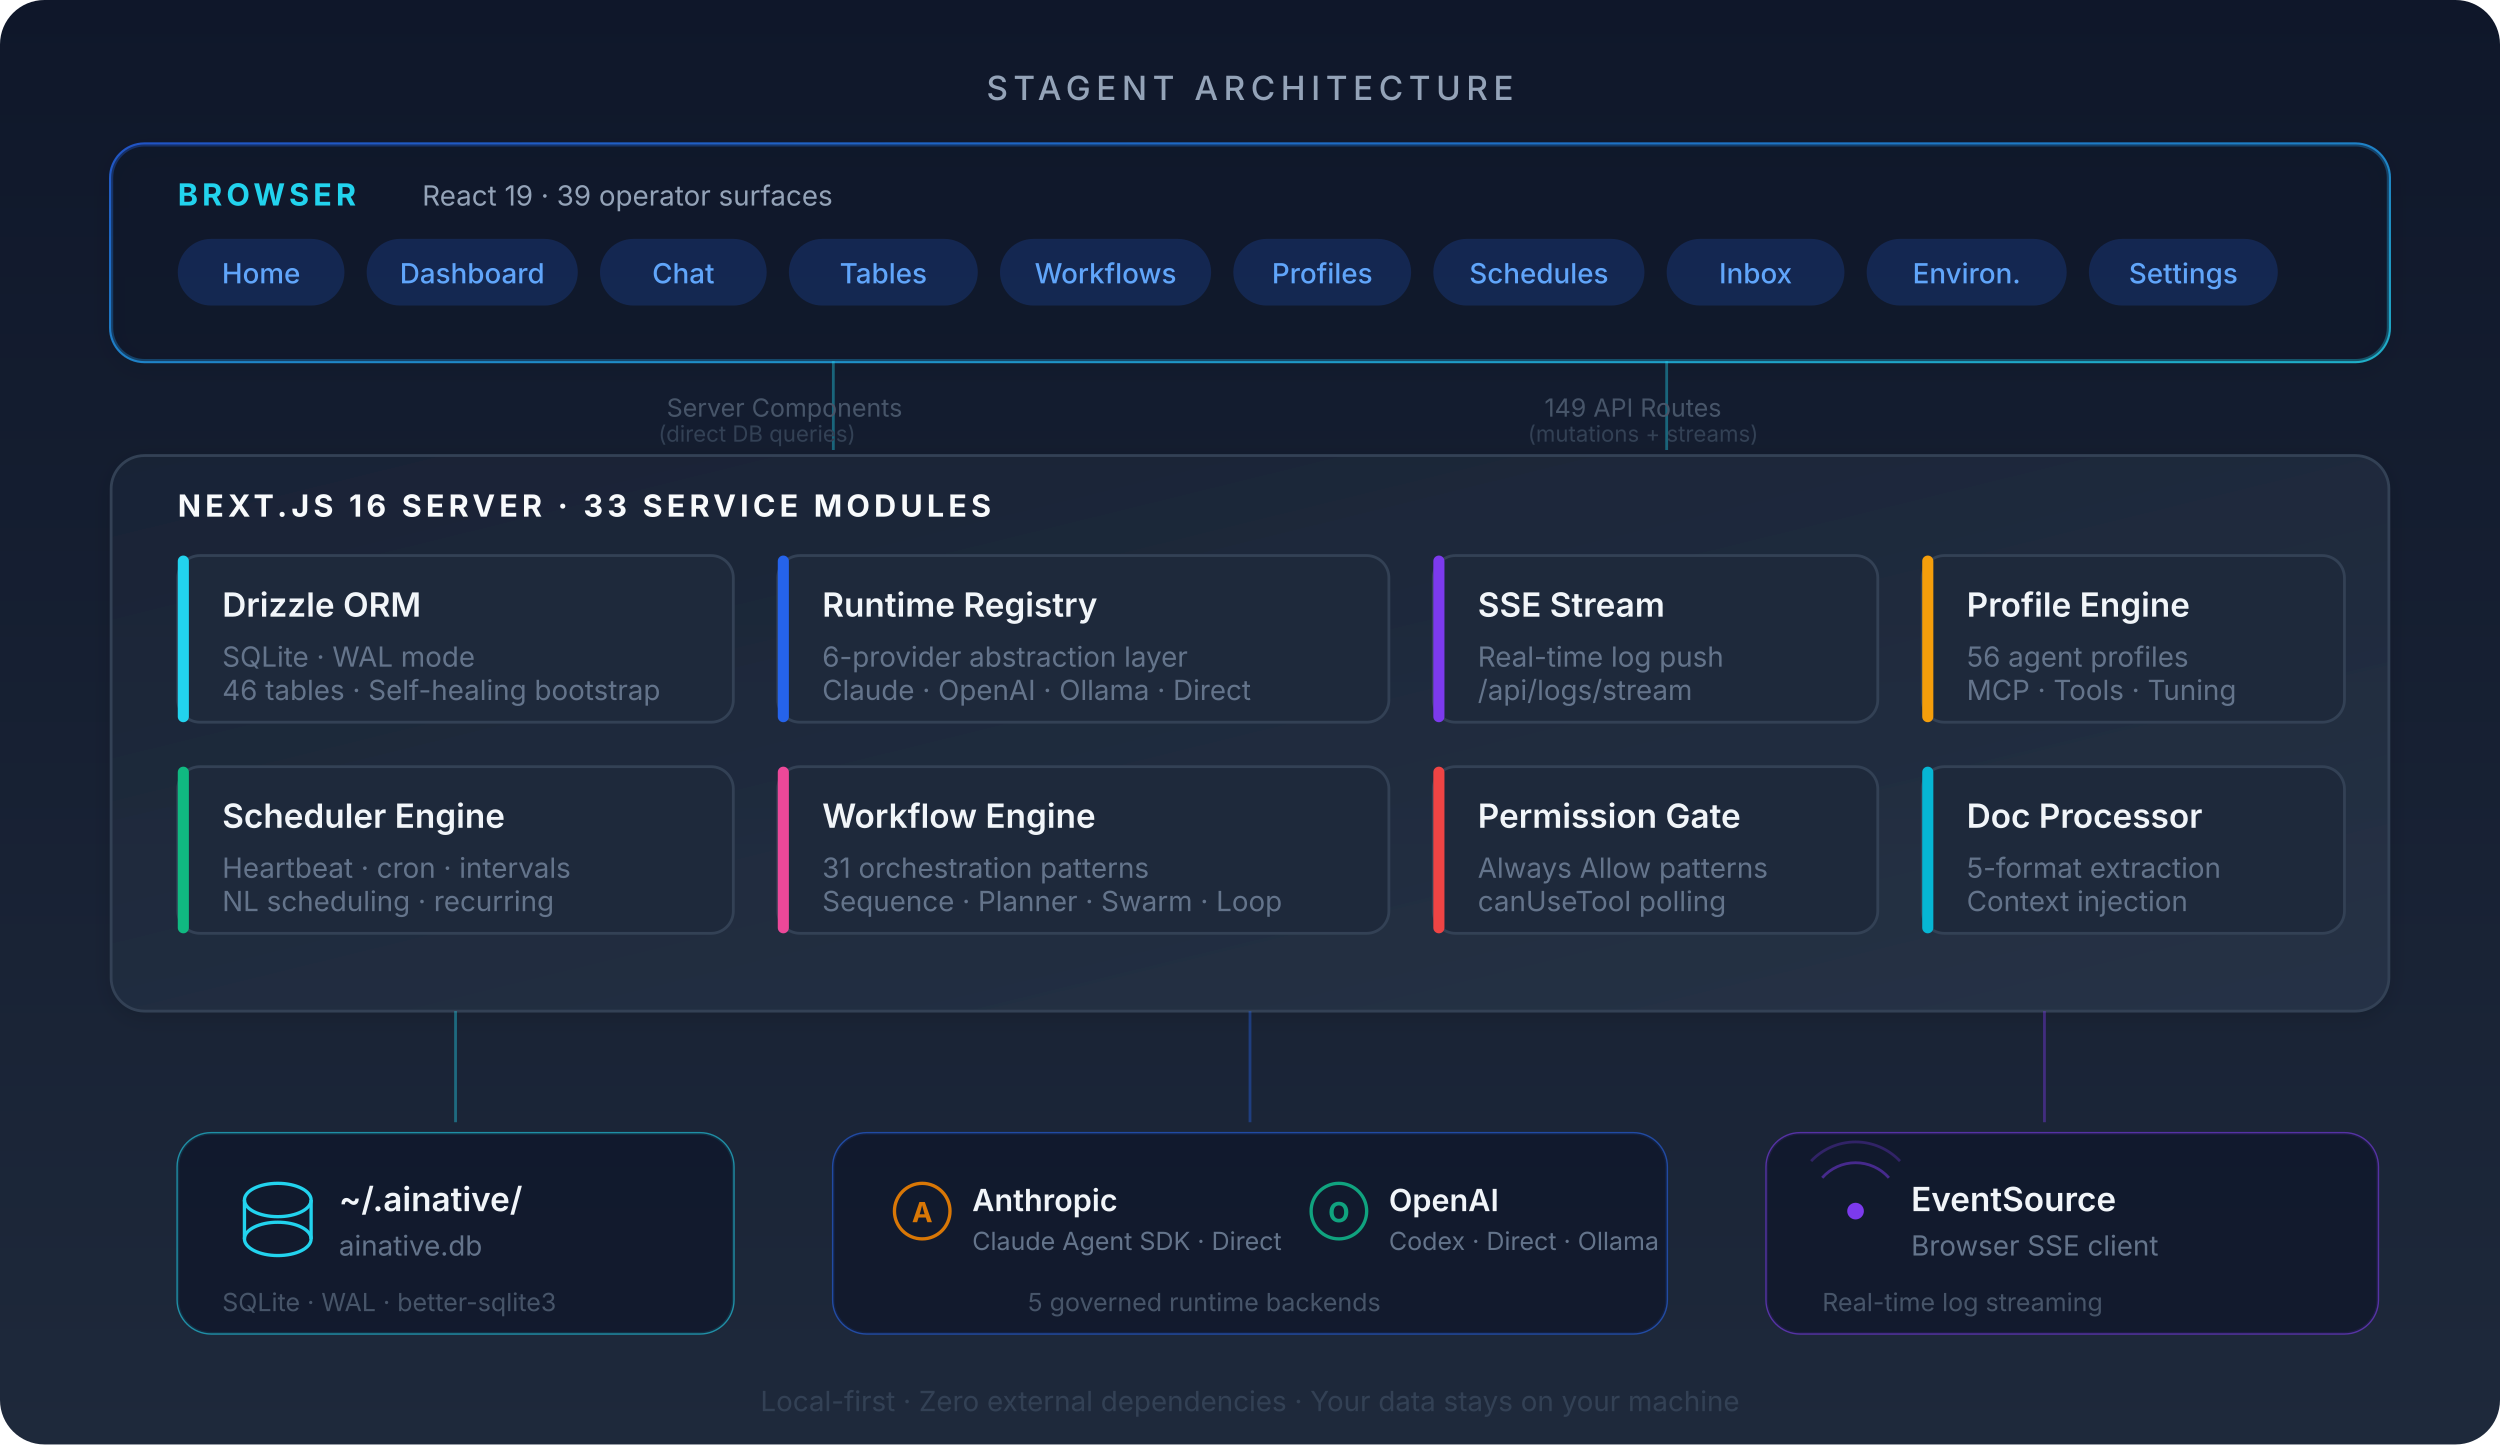
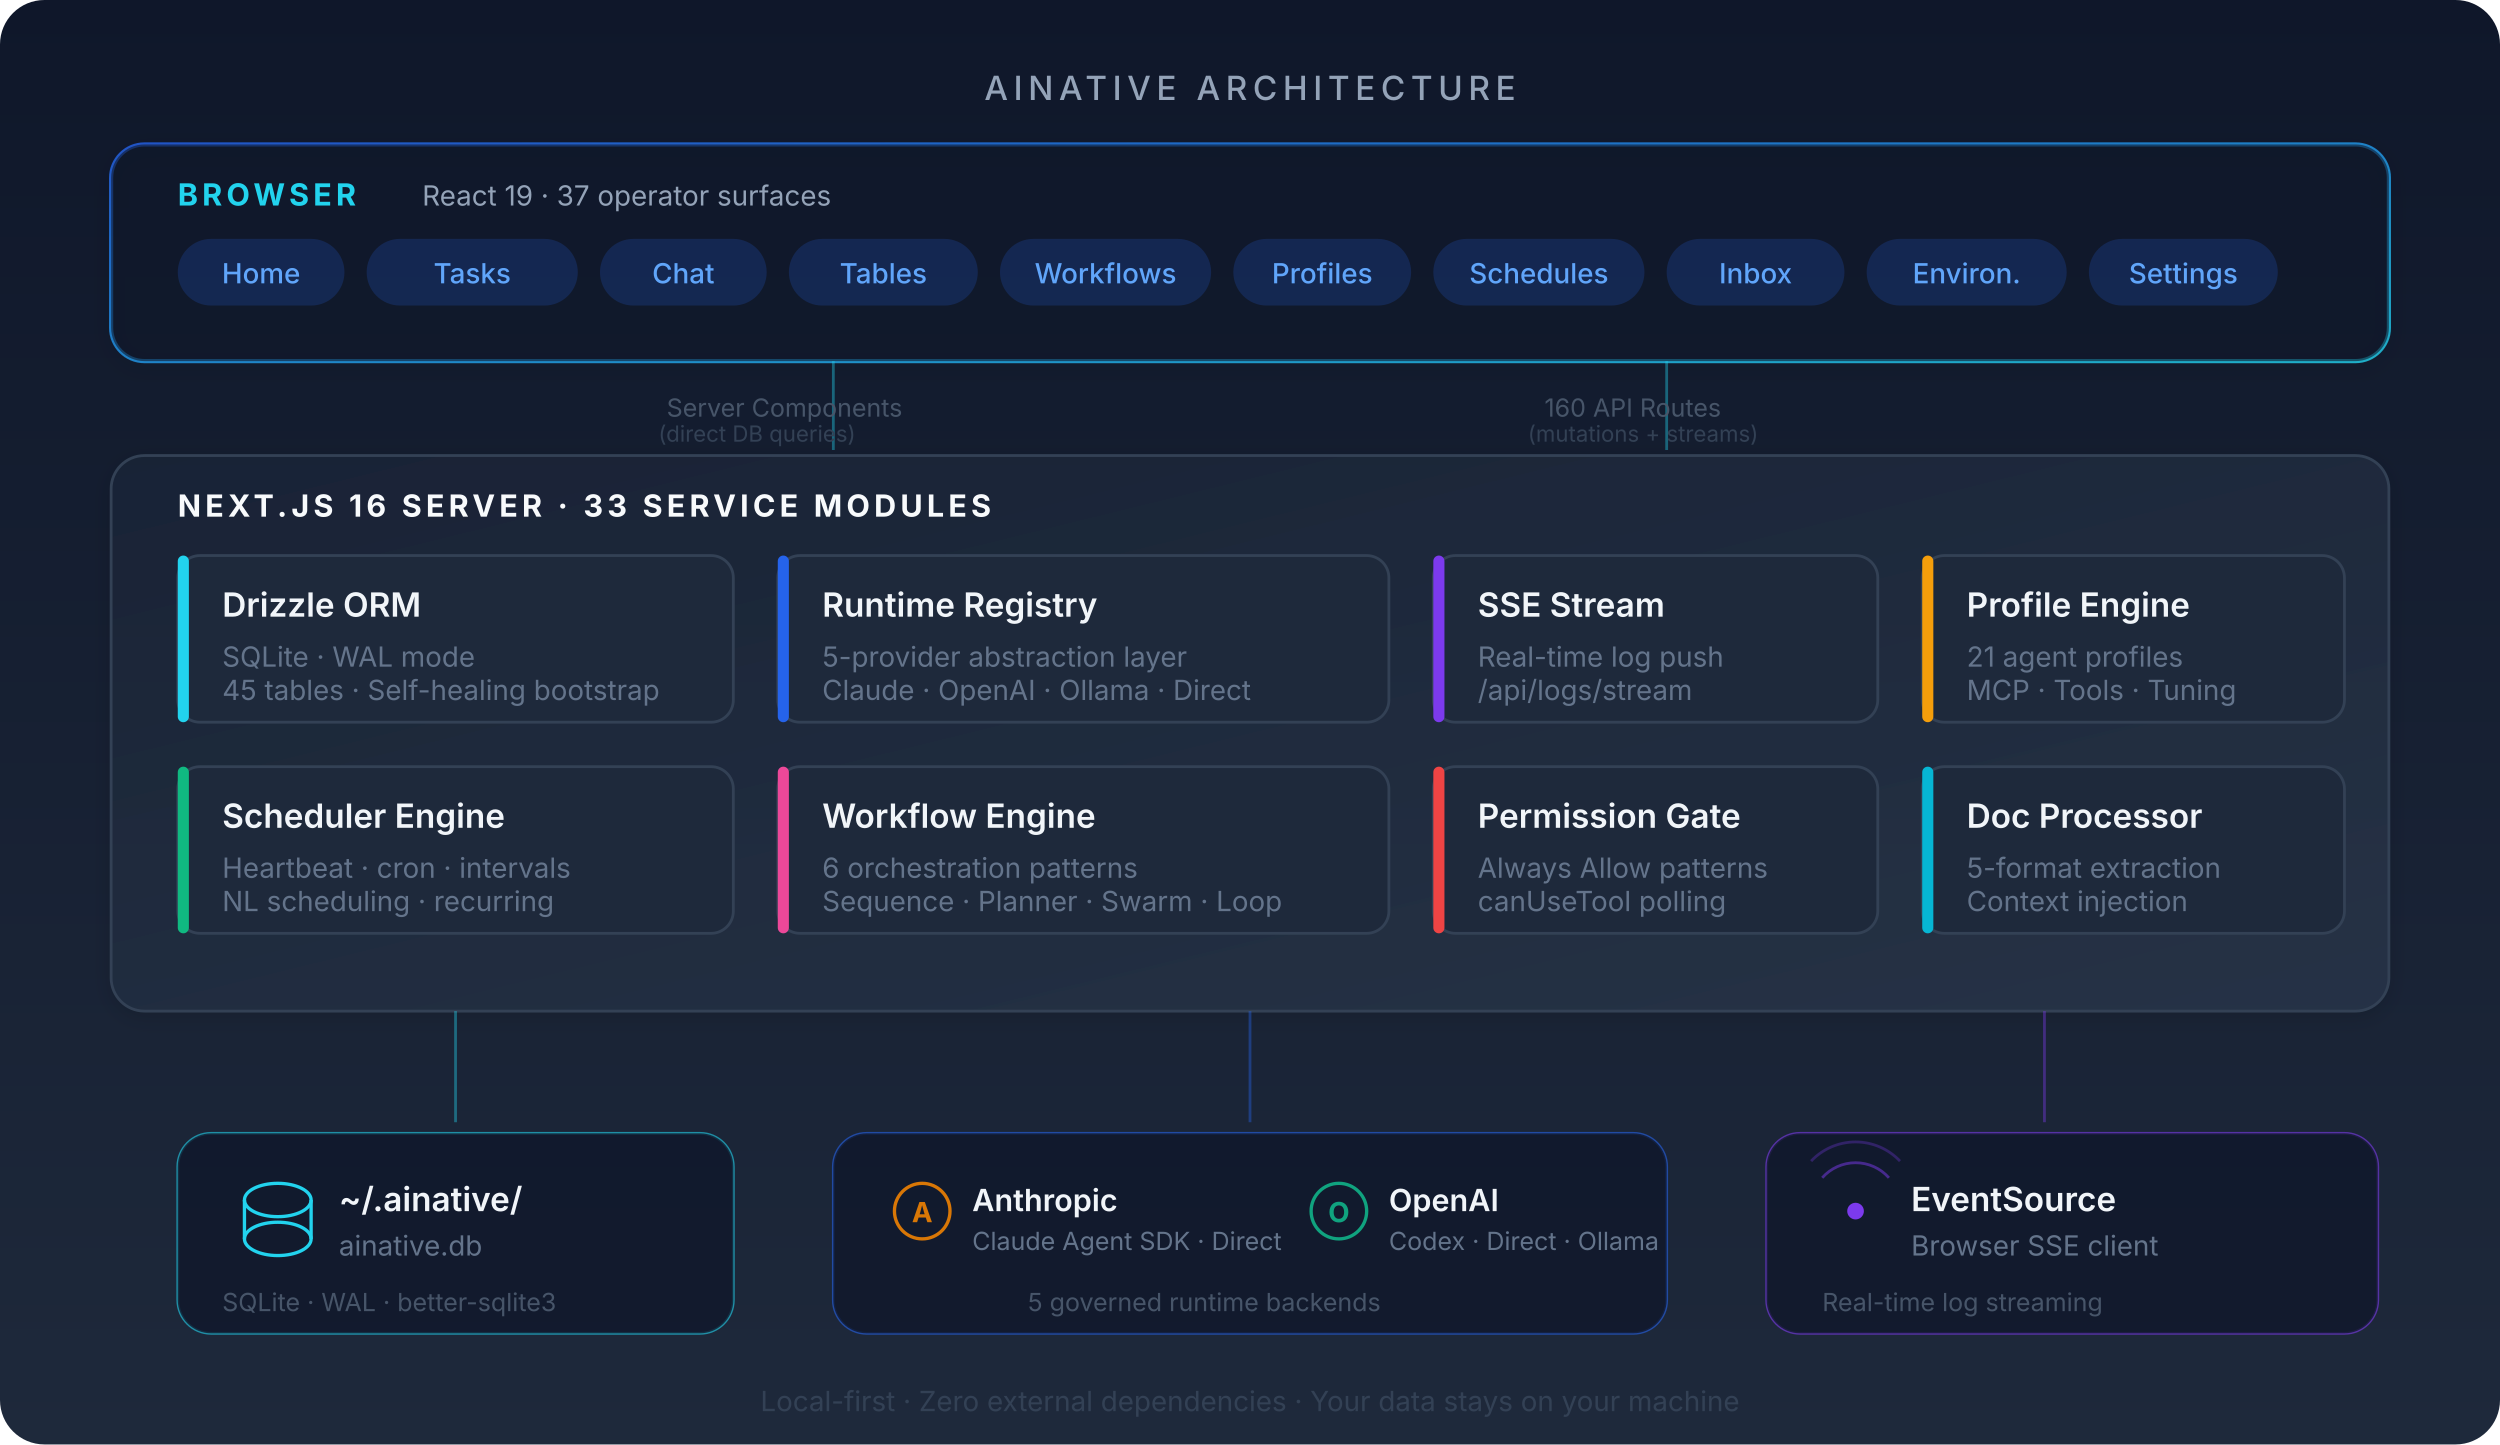
<svg xmlns="http://www.w3.org/2000/svg" viewBox="0 0 900 520" font-family="system-ui, -apple-system, 'Segoe UI', sans-serif">
  <defs>
    <linearGradient id="bgGrad" x1="0" y1="0" x2="0" y2="1">
      <stop offset="0%" stop-color="#0F172A" />
      <stop offset="100%" stop-color="#1E293B" />
    </linearGradient>
    <linearGradient id="browserGrad" x1="0" y1="0" x2="1" y2="1">
      <stop offset="0%" stop-color="#2563EB" />
      <stop offset="100%" stop-color="#22D3EE" />
    </linearGradient>
    <linearGradient id="serverGrad" x1="0" y1="0" x2="1" y2="1">
      <stop offset="0%" stop-color="#1E293B" />
      <stop offset="100%" stop-color="#334155" />
    </linearGradient>
    <linearGradient id="externalGrad" x1="0" y1="0" x2="1" y2="1">
      <stop offset="0%" stop-color="#7C3AED" />
      <stop offset="100%" stop-color="#A78BFA" />
    </linearGradient>
    <filter id="glow">
      <feGaussianBlur stdDeviation="2" result="blur" />
      <feMerge>
        <feMergeNode in="blur" />
        <feMergeNode in="SourceGraphic" />
      </feMerge>
    </filter>
    <filter id="shadow">
      <feDropShadow dx="0" dy="2" stdDeviation="4" flood-color="#000" flood-opacity="0.3" />
    </filter>
  </defs>
  <rect width="900" height="520" rx="16" fill="url(#bgGrad)" />
-   <text x="450" y="36" text-anchor="middle" fill="#94A3B8" font-size="12" font-weight="500" letter-spacing="2">STAGENT ARCHITECTURE</text>
+   <text x="450" y="36" text-anchor="middle" fill="#94A3B8" font-size="12" font-weight="500" letter-spacing="2">AINATIVE ARCHITECTURE</text>
  <rect x="40" y="52" width="820" height="78" rx="12" fill="none" stroke="url(#browserGrad)" stroke-width="1.5" opacity="0.8" filter="url(#shadow)" />
  <rect x="40" y="52" width="820" height="78" rx="12" fill="#0F172A" opacity="0.6" />
  <text x="64" y="74" fill="#22D3EE" font-size="11" font-weight="700" letter-spacing="1.5">BROWSER</text>
-   <text x="152" y="74" fill="#94A3B8" font-size="10">React 19 · 39 operator surfaces</text>
+   <text x="152" y="74" fill="#94A3B8" font-size="10">React 19 · 37 operator surfaces</text>
  <rect x="64" y="86" width="60" height="24" rx="12" fill="#2563EB" opacity="0.2" />
  <text x="94" y="102" text-anchor="middle" fill="#60A5FA" font-size="10" font-weight="500">Home</text>
  <rect x="132" y="86" width="76" height="24" rx="12" fill="#2563EB" opacity="0.2" />
-   <text x="170" y="102" text-anchor="middle" fill="#60A5FA" font-size="10" font-weight="500">Dashboard</text>
+   <text x="170" y="102" text-anchor="middle" fill="#60A5FA" font-size="10" font-weight="500">Tasks</text>
  <rect x="216" y="86" width="60" height="24" rx="12" fill="#2563EB" opacity="0.2" />
  <text x="246" y="102" text-anchor="middle" fill="#60A5FA" font-size="10" font-weight="500">Chat</text>
  <rect x="284" y="86" width="68" height="24" rx="12" fill="#2563EB" opacity="0.2" />
  <text x="318" y="102" text-anchor="middle" fill="#60A5FA" font-size="10" font-weight="500">Tables</text>
  <rect x="360" y="86" width="76" height="24" rx="12" fill="#2563EB" opacity="0.2" />
  <text x="398" y="102" text-anchor="middle" fill="#60A5FA" font-size="10" font-weight="500">Workflows</text>
  <rect x="444" y="86" width="64" height="24" rx="12" fill="#2563EB" opacity="0.2" />
  <text x="476" y="102" text-anchor="middle" fill="#60A5FA" font-size="10" font-weight="500">Profiles</text>
  <rect x="516" y="86" width="76" height="24" rx="12" fill="#2563EB" opacity="0.2" />
  <text x="554" y="102" text-anchor="middle" fill="#60A5FA" font-size="10" font-weight="500">Schedules</text>
  <rect x="600" y="86" width="64" height="24" rx="12" fill="#2563EB" opacity="0.2" />
  <text x="632" y="102" text-anchor="middle" fill="#60A5FA" font-size="10" font-weight="500">Inbox</text>
  <rect x="672" y="86" width="72" height="24" rx="12" fill="#2563EB" opacity="0.2" />
  <text x="708" y="102" text-anchor="middle" fill="#60A5FA" font-size="10" font-weight="500">Environ.</text>
  <rect x="752" y="86" width="68" height="24" rx="12" fill="#2563EB" opacity="0.2" />
  <text x="786" y="102" text-anchor="middle" fill="#60A5FA" font-size="10" font-weight="500">Settings</text>
  <line x1="300" y1="130" x2="300" y2="162" stroke="#22D3EE" stroke-width="1" opacity="0.4" />
  <line x1="600" y1="130" x2="600" y2="162" stroke="#22D3EE" stroke-width="1" opacity="0.4" />
  <text x="240" y="150" fill="#475569" font-size="9">Server Components</text>
  <text x="237" y="159" fill="#334155" font-size="8">(direct DB queries)</text>
-   <text x="556" y="150" fill="#475569" font-size="9">149 API Routes</text>
+   <text x="556" y="150" fill="#475569" font-size="9">160 API Routes</text>
  <text x="550" y="159" fill="#334155" font-size="8">(mutations + streams)</text>
  <rect x="40" y="164" width="820" height="200" rx="12" fill="url(#serverGrad)" opacity="0.5" filter="url(#shadow)" />
  <rect x="40" y="164" width="820" height="200" rx="12" fill="none" stroke="#334155" stroke-width="1" />
  <text x="64" y="186" fill="#F8FAFC" font-size="11" font-weight="700" letter-spacing="1.5">NEXT.JS 16 SERVER · 33 SERVICE MODULES</text>
  <rect x="64" y="200" width="200" height="60" rx="8" fill="#1E293B" stroke="#334155" stroke-width="1" />
  <rect x="64" y="200" width="4" height="60" rx="2" fill="#22D3EE" />
  <text x="80" y="222" fill="#F1F5F9" font-size="12" font-weight="600">Drizzle ORM</text>
  <text x="80" y="240" fill="#64748B" font-size="10">SQLite · WAL mode</text>
-   <text x="80" y="252" fill="#64748B" font-size="10">46 tables · Self-healing bootstrap</text>
+   <text x="80" y="252" fill="#64748B" font-size="10">45 tables · Self-healing bootstrap</text>
  <rect x="280" y="200" width="220" height="60" rx="8" fill="#1E293B" stroke="#334155" stroke-width="1" />
  <rect x="280" y="200" width="4" height="60" rx="2" fill="#2563EB" />
  <text x="296" y="222" fill="#F1F5F9" font-size="12" font-weight="600">Runtime Registry</text>
-   <text x="296" y="240" fill="#64748B" font-size="10">6-provider abstraction layer</text>
+   <text x="296" y="240" fill="#64748B" font-size="10">5-provider abstraction layer</text>
  <text x="296" y="252" fill="#64748B" font-size="10">Claude · OpenAI · Ollama · Direct</text>
  <rect x="516" y="200" width="160" height="60" rx="8" fill="#1E293B" stroke="#334155" stroke-width="1" />
  <rect x="516" y="200" width="4" height="60" rx="2" fill="#7C3AED" />
  <text x="532" y="222" fill="#F1F5F9" font-size="12" font-weight="600">SSE Stream</text>
  <text x="532" y="240" fill="#64748B" font-size="10">Real-time log push</text>
  <text x="532" y="252" fill="#64748B" font-size="10">/api/logs/stream</text>
  <rect x="692" y="200" width="152" height="60" rx="8" fill="#1E293B" stroke="#334155" stroke-width="1" />
  <rect x="692" y="200" width="4" height="60" rx="2" fill="#F59E0B" />
  <text x="708" y="222" fill="#F1F5F9" font-size="12" font-weight="600">Profile Engine</text>
-   <text x="708" y="240" fill="#64748B" font-size="10">56 agent profiles</text>
+   <text x="708" y="240" fill="#64748B" font-size="10">21 agent profiles</text>
  <text x="708" y="252" fill="#64748B" font-size="10">MCP · Tools · Tuning</text>
  <rect x="64" y="276" width="200" height="60" rx="8" fill="#1E293B" stroke="#334155" stroke-width="1" />
  <rect x="64" y="276" width="4" height="60" rx="2" fill="#10B981" />
  <text x="80" y="298" fill="#F1F5F9" font-size="12" font-weight="600">Scheduler Engine</text>
  <text x="80" y="316" fill="#64748B" font-size="10">Heartbeat · cron · intervals</text>
  <text x="80" y="328" fill="#64748B" font-size="10">NL scheduling · recurring</text>
  <rect x="280" y="276" width="220" height="60" rx="8" fill="#1E293B" stroke="#334155" stroke-width="1" />
  <rect x="280" y="276" width="4" height="60" rx="2" fill="#EC4899" />
  <text x="296" y="298" fill="#F1F5F9" font-size="12" font-weight="600">Workflow Engine</text>
-   <text x="296" y="316" fill="#64748B" font-size="10">31 orchestration patterns</text>
+   <text x="296" y="316" fill="#64748B" font-size="10">6 orchestration patterns</text>
  <text x="296" y="328" fill="#64748B" font-size="10">Sequence · Planner · Swarm · Loop</text>
  <rect x="516" y="276" width="160" height="60" rx="8" fill="#1E293B" stroke="#334155" stroke-width="1" />
  <rect x="516" y="276" width="4" height="60" rx="2" fill="#EF4444" />
  <text x="532" y="298" fill="#F1F5F9" font-size="12" font-weight="600">Permission Gate</text>
  <text x="532" y="316" fill="#64748B" font-size="10">Always Allow patterns</text>
  <text x="532" y="328" fill="#64748B" font-size="10">canUseTool polling</text>
  <rect x="692" y="276" width="152" height="60" rx="8" fill="#1E293B" stroke="#334155" stroke-width="1" />
  <rect x="692" y="276" width="4" height="60" rx="2" fill="#06B6D4" />
  <text x="708" y="298" fill="#F1F5F9" font-size="12" font-weight="600">Doc Processor</text>
  <text x="708" y="316" fill="#64748B" font-size="10">5-format extraction</text>
  <text x="708" y="328" fill="#64748B" font-size="10">Context injection</text>
  <line x1="164" y1="364" x2="164" y2="404" stroke="#22D3EE" stroke-width="1" opacity="0.4" />
  <line x1="450" y1="364" x2="450" y2="404" stroke="#2563EB" stroke-width="1" opacity="0.4" />
  <line x1="736" y1="364" x2="736" y2="404" stroke="#7C3AED" stroke-width="1" opacity="0.4" />
  <rect x="64" y="408" width="200" height="72" rx="12" fill="none" stroke="#22D3EE" stroke-width="1" opacity="0.6" />
  <rect x="64" y="408" width="200" height="72" rx="12" fill="#0F172A" opacity="0.8" />
  <ellipse cx="100" cy="432" rx="12" ry="6" fill="none" stroke="#22D3EE" stroke-width="1.2" />
  <line x1="88" y1="432" x2="88" y2="446" stroke="#22D3EE" stroke-width="1.2" />
  <line x1="112" y1="432" x2="112" y2="446" stroke="#22D3EE" stroke-width="1.2" />
  <ellipse cx="100" cy="446" rx="12" ry="6" fill="none" stroke="#22D3EE" stroke-width="1.2" />
  <text x="122" y="436" fill="#F1F5F9" font-size="12" font-weight="600">~/.ainative/</text>
  <text x="122" y="452" fill="#64748B" font-size="10">ainative.db</text>
  <text x="80" y="472" fill="#475569" font-size="9">SQLite · WAL · better-sqlite3</text>
  <rect x="300" y="408" width="300" height="72" rx="12" fill="none" stroke="#2563EB" stroke-width="1" opacity="0.6" />
  <rect x="300" y="408" width="300" height="72" rx="12" fill="#0F172A" opacity="0.8" />
  <circle cx="332" cy="436" r="10" fill="none" stroke="#D97706" stroke-width="1.2" />
  <text x="332" y="440" text-anchor="middle" fill="#D97706" font-size="10" font-weight="700">A</text>
  <text x="350" y="436" fill="#F1F5F9" font-size="11" font-weight="600">Anthropic</text>
  <text x="350" y="450" fill="#64748B" font-size="9">Claude Agent SDK · Direct</text>
  <circle cx="482" cy="436" r="10" fill="none" stroke="#10A37F" stroke-width="1.2" />
  <text x="482" y="440" text-anchor="middle" fill="#10A37F" font-size="10" font-weight="700">O</text>
  <text x="500" y="436" fill="#F1F5F9" font-size="11" font-weight="600">OpenAI</text>
  <text x="500" y="450" fill="#64748B" font-size="9">Codex · Direct · Ollama</text>
  <text x="370" y="472" fill="#475569" font-size="9">5 governed runtime backends</text>
  <rect x="636" y="408" width="220" height="72" rx="12" fill="none" stroke="#7C3AED" stroke-width="1" opacity="0.6" />
  <rect x="636" y="408" width="220" height="72" rx="12" fill="#0F172A" opacity="0.8" />
  <circle cx="668" cy="436" r="3" fill="#7C3AED" />
  <path d="M656 424 A16 16 0 0 1 680 424" fill="none" stroke="#7C3AED" stroke-width="1" opacity="0.5" />
  <path d="M652 418 A22 22 0 0 1 684 418" fill="none" stroke="#7C3AED" stroke-width="1" opacity="0.3" />
  <text x="688" y="436" fill="#F1F5F9" font-size="12" font-weight="600">EventSource</text>
  <text x="688" y="452" fill="#64748B" font-size="10">Browser SSE client</text>
  <text x="656" y="472" fill="#475569" font-size="9">Real-time log streaming</text>
  <text x="450" y="508" text-anchor="middle" fill="#334155" font-size="10">Local-first · Zero external dependencies · Your data stays on your machine</text>
</svg>
